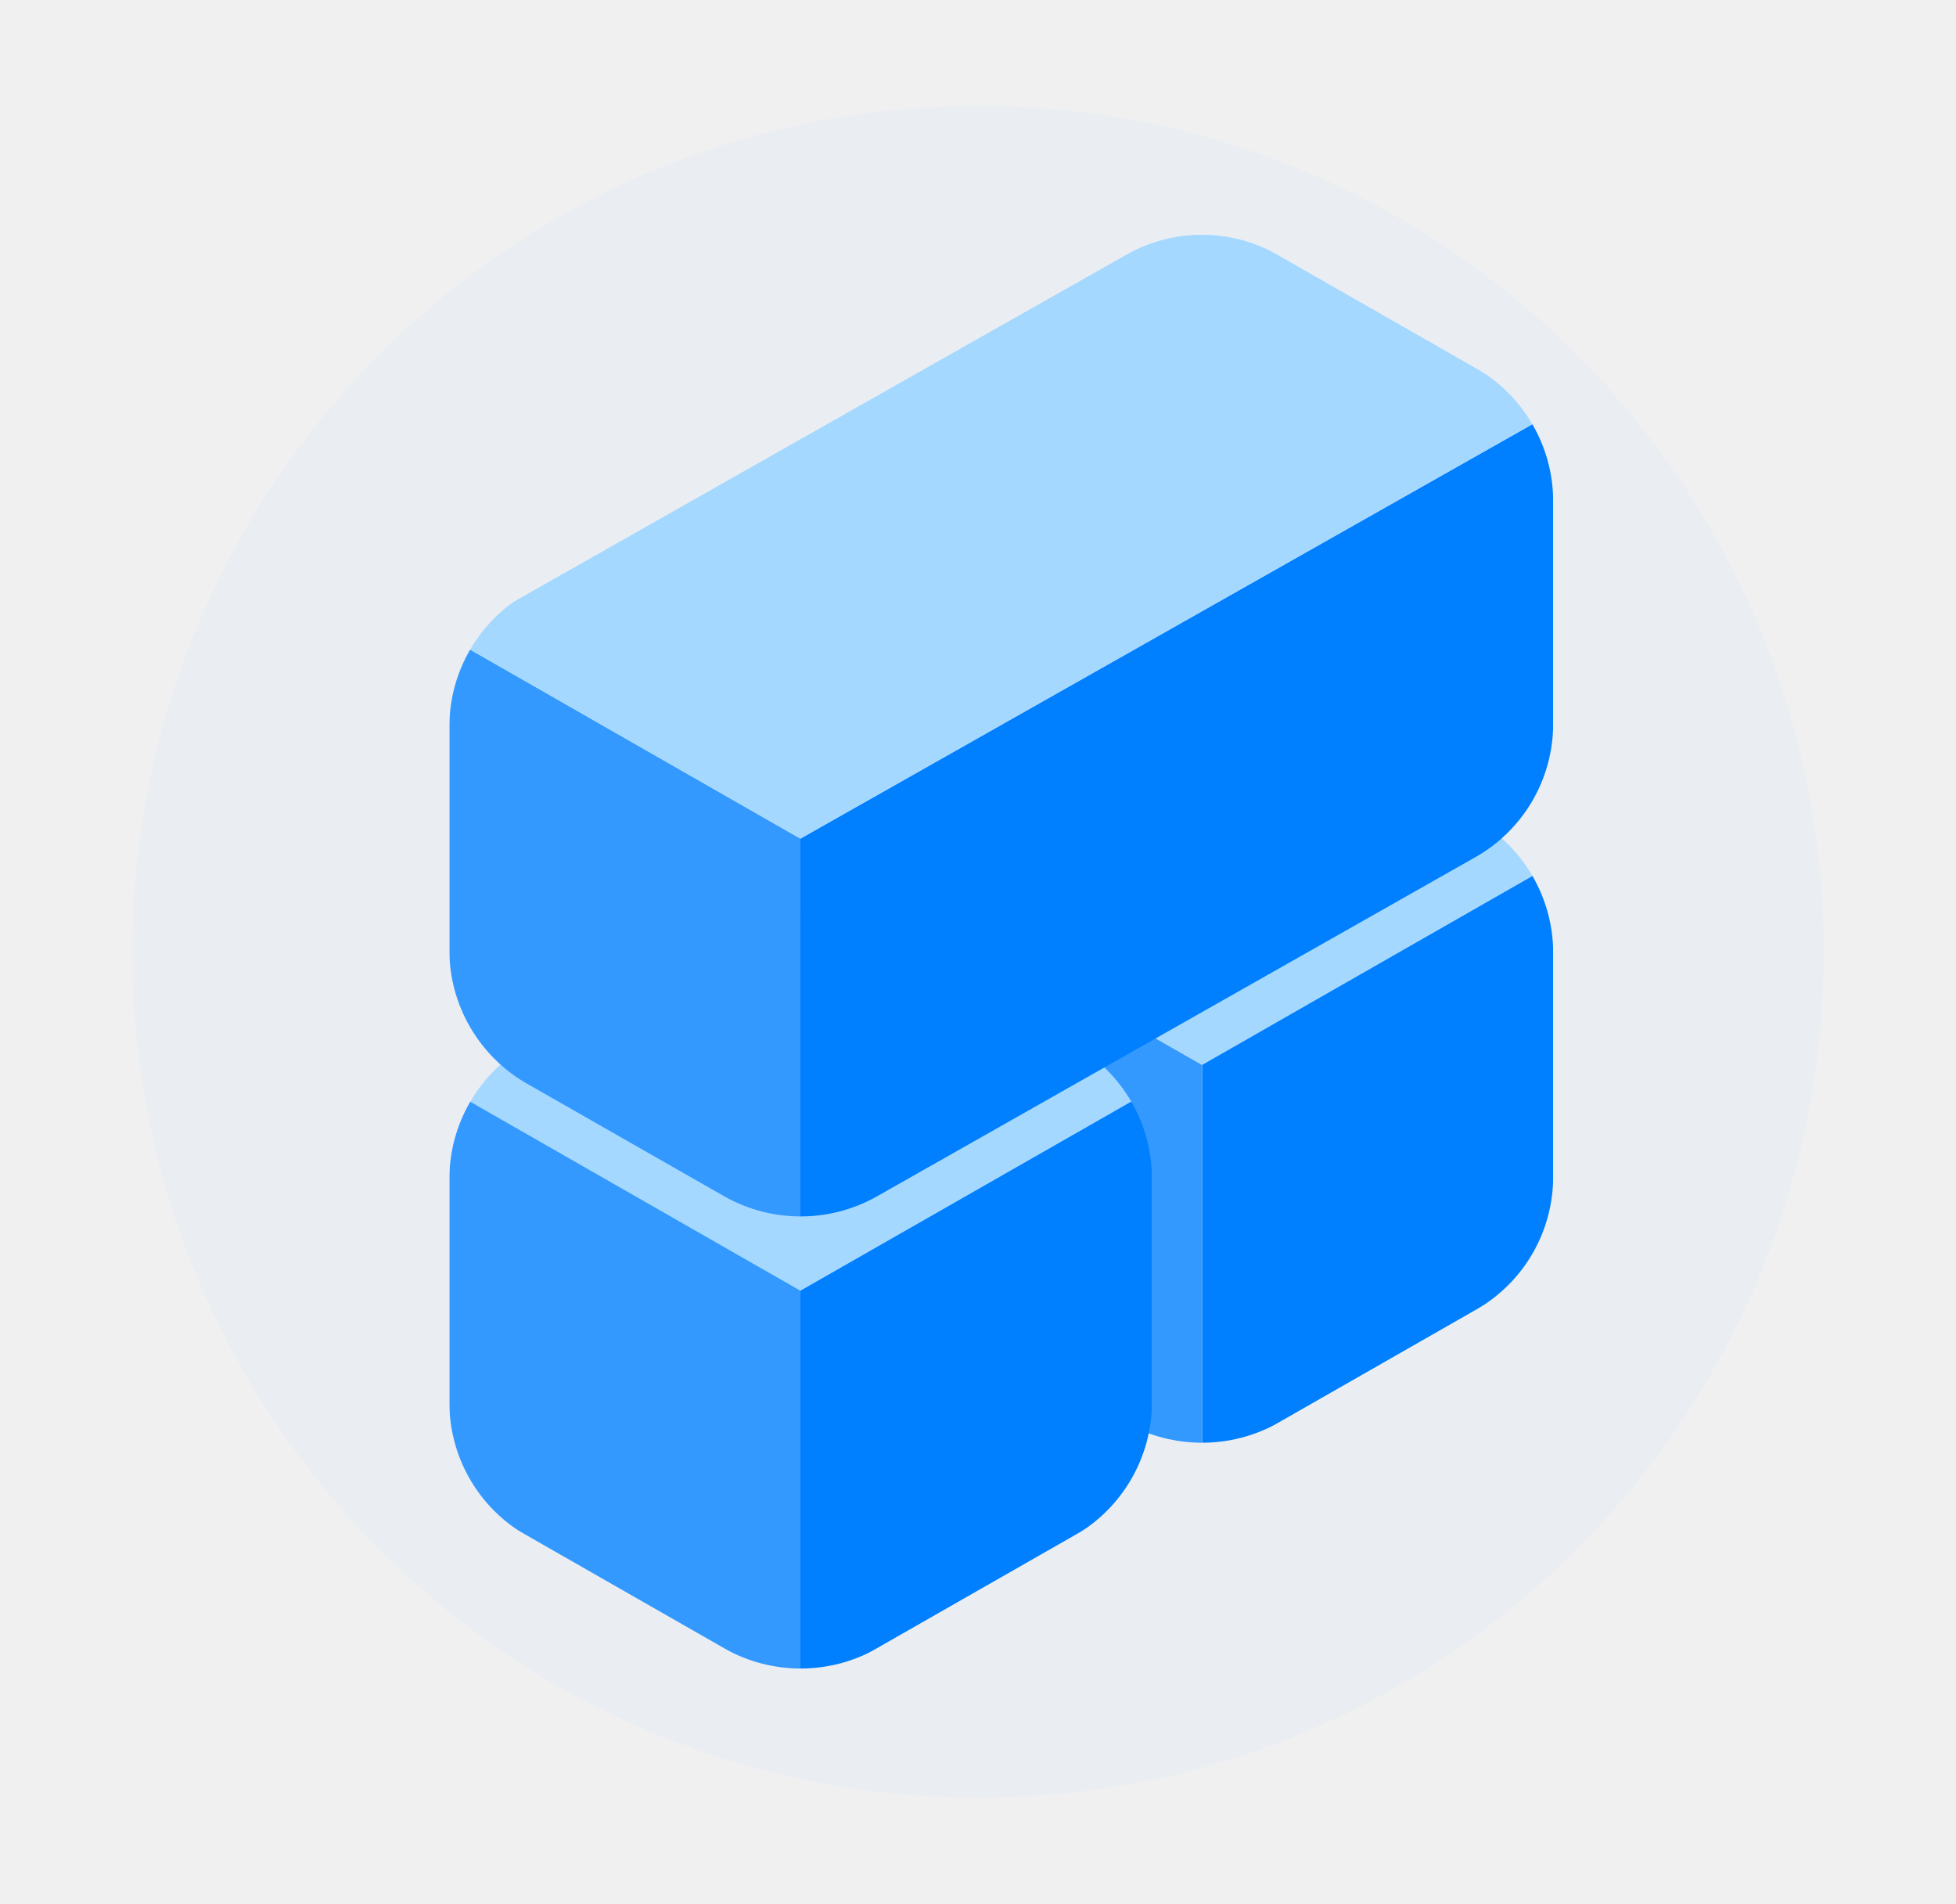
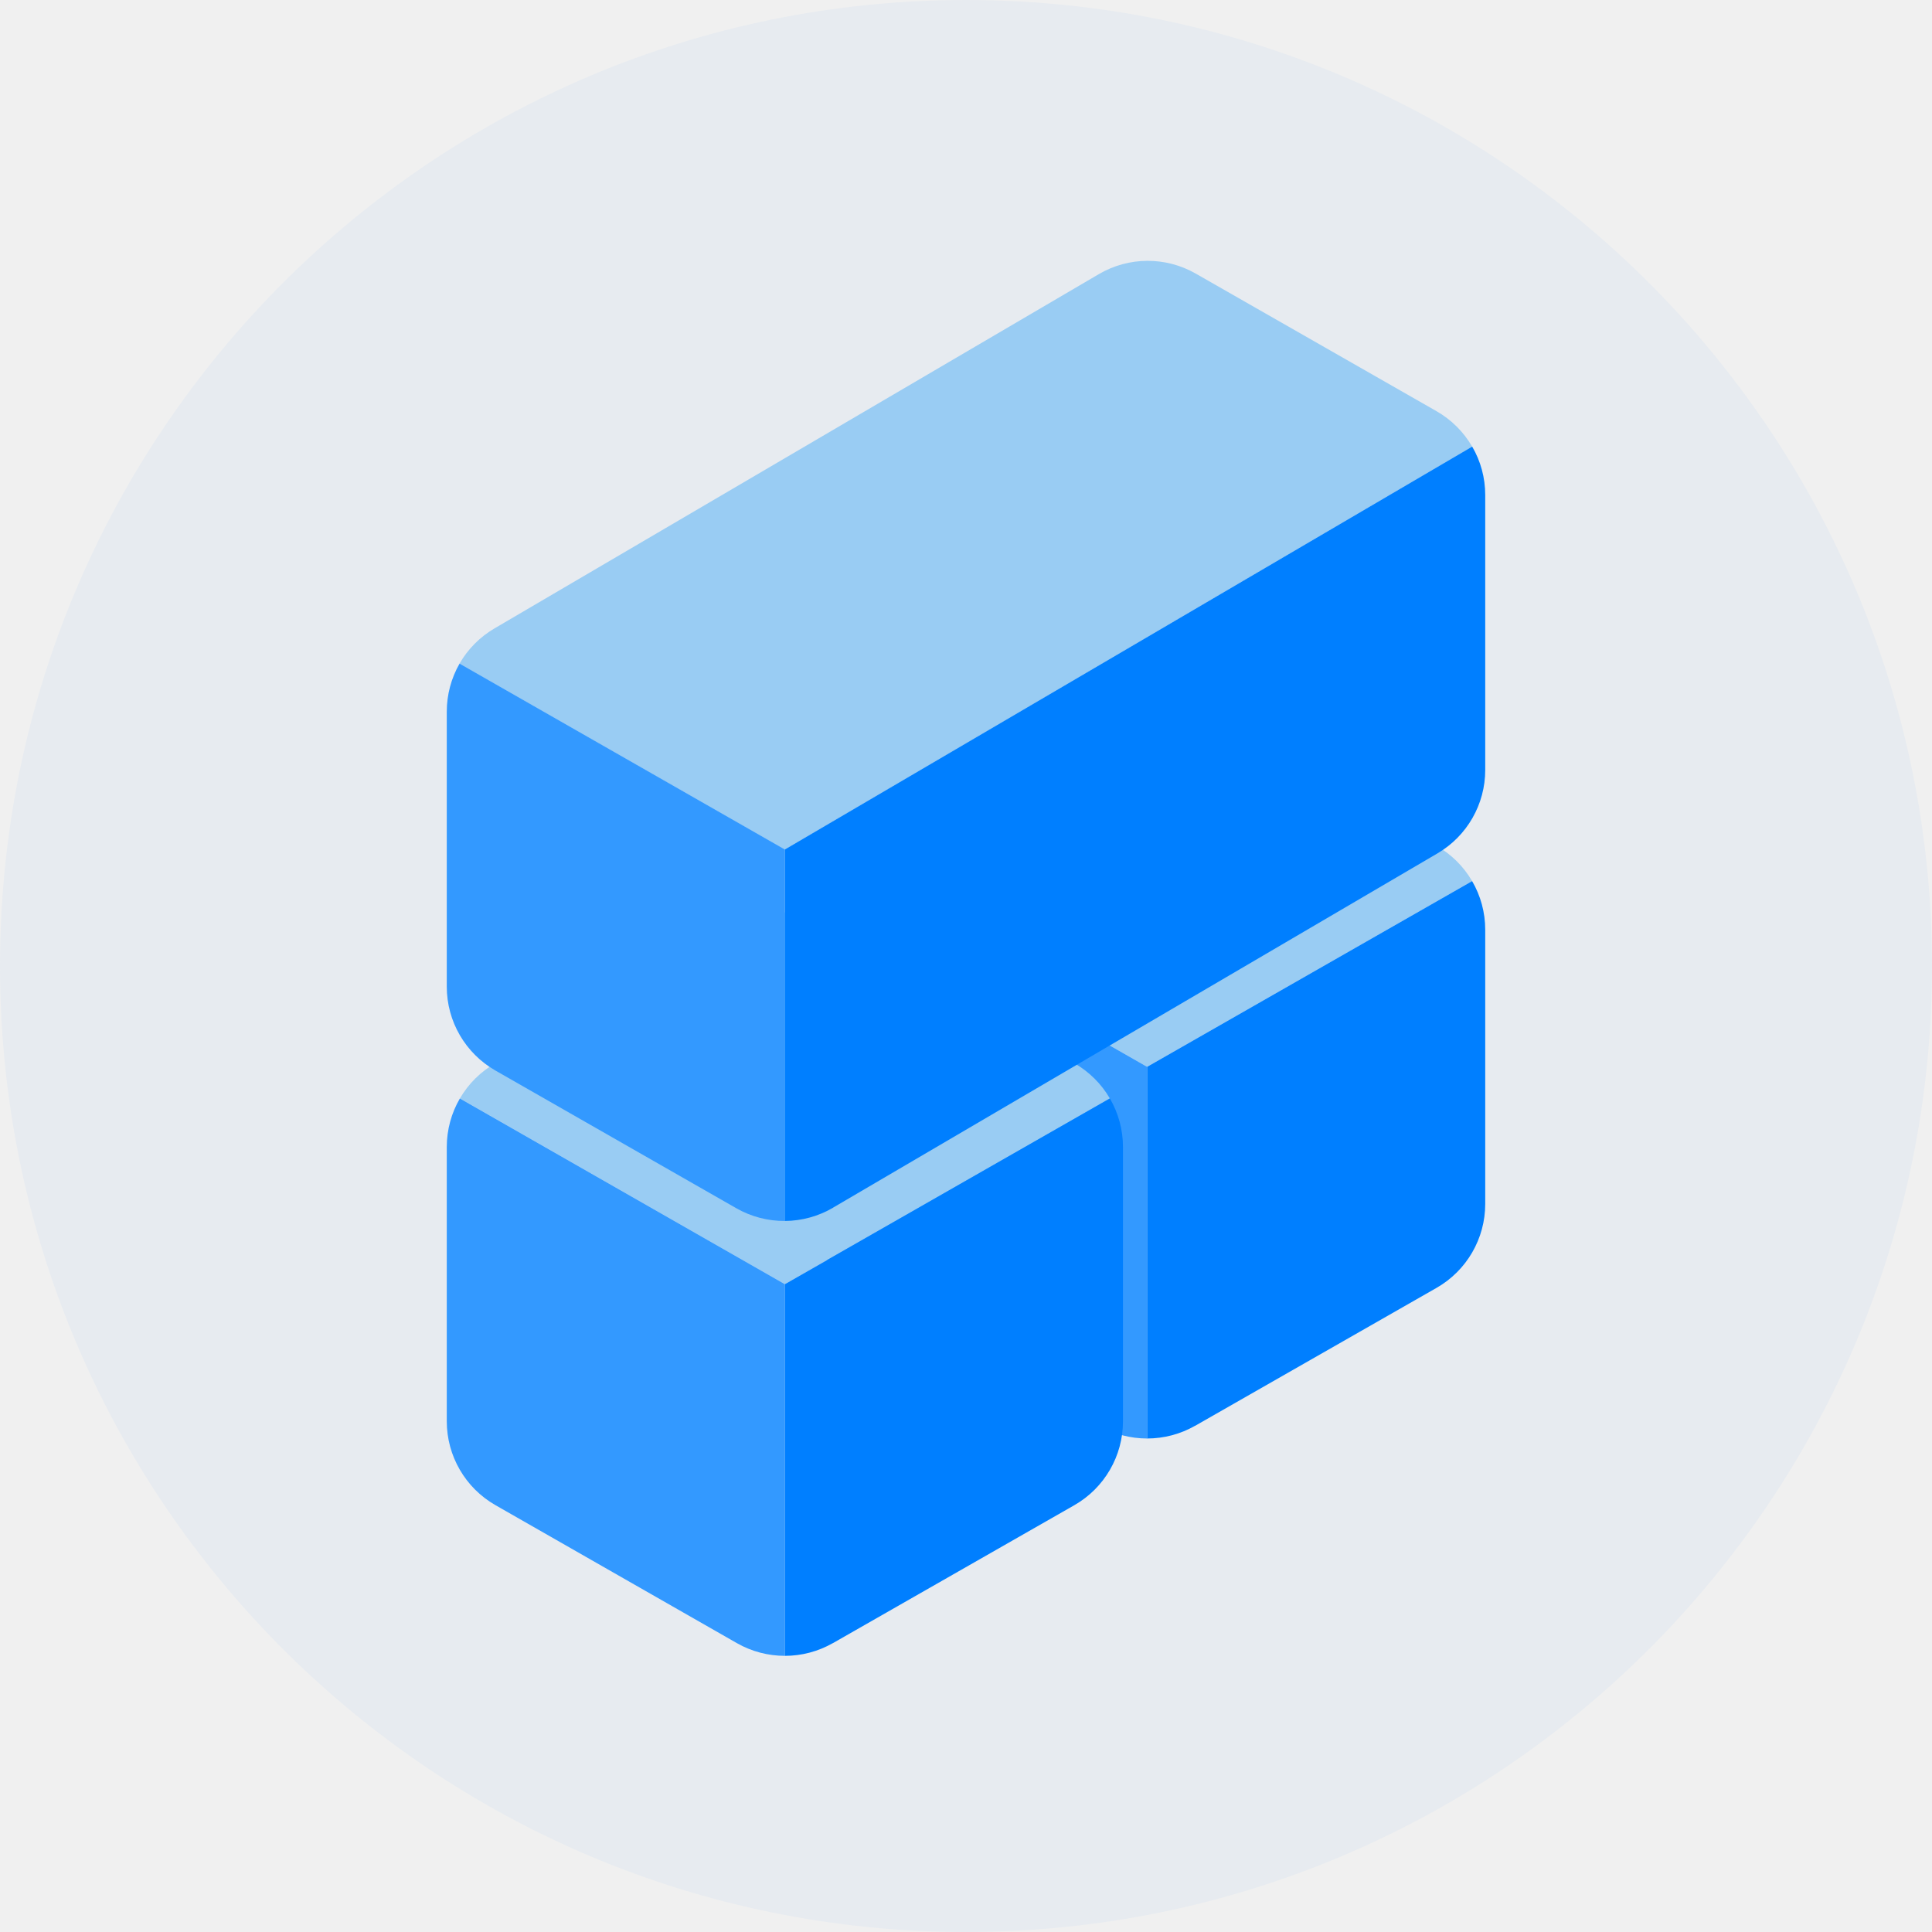
- <svg xmlns="http://www.w3.org/2000/svg" width="37" height="36" fill="none">
-   <circle cx="18.5" cy="18" r="16" fill="#EAEEF3" />
-   <mask id="a" style="mask-type:alpha" maskUnits="userSpaceOnUse" x="16" y="12" width="14" height="16">
-     <path d="M24.18 13.37a2.9 2.9 0 0 0-2.88 0l-3.75 2.13a2.9 2.9 0 0 0-1.46 2.52v4.23c0 1.04.56 2 1.46 2.52l3.75 2.14c.89.5 1.98.5 2.88 0l3.74-2.14a2.9 2.9 0 0 0 1.46-2.52v-4.23c0-1.04-.56-2-1.46-2.52l-3.74-2.13Z" fill="#D7DCE1" />
-   </mask>
-   <g mask="url(#a)">
-     <path d="M22.74 27.73v-7.6l6.64-3.79v7.6l-6.64 3.79Z" fill="#007FFF" />
-     <path d="M16.1 23.93v-7.59l6.64 3.8v7.59l-6.65-3.8Z" fill="#39F" />
-     <path d="m16.1 16.34 6.64-3.8 6.64 3.8-6.64 3.8-6.65-3.8Z" fill="#A5D8FF" />
+ <svg xmlns="http://www.w3.org/2000/svg" width="32" height="32" fill="none">
+   <g clip-path="url(#a)">
+     <circle cx="16" cy="16" r="16" fill="#E7EBF0" />
+     <path fill="#99CCF3" d="M13.617 14.593 19 17.67l5.383-3.076a1.598 1.598 0 0 0-.589-.584l-4-2.286a1.6 1.6 0 0 0-1.587 0l-4 2.285a1.6 1.6 0 0 0-.59.585Z" />
+     <path fill="#39F" d="M13.4 15.398v4.543a1.6 1.6 0 0 0 .806 1.389l4 2.286c.246.14.52.21.794.21V17.67l-5.383-3.076c-.14.24-.217.517-.217.805Z" />
+     <path fill="#007FFF" d="M19.793 23.616a1.6 1.6 0 0 1-.793.21V17.67l5.383-3.076c.14.24.217.517.217.805v4.543a1.6 1.6 0 0 1-.806 1.389l-4.001 2.286Z" />
+     <path fill="#99CCF3" d="M7.617 18.193 13 21.27l5.383-3.076a1.599 1.599 0 0 0-.589-.584l-4-2.286a1.6 1.6 0 0 0-1.587 0l-4 2.285a1.6 1.6 0 0 0-.59.585Z" />
+     <path fill="#39F" d="M7.4 18.998v4.543a1.6 1.6 0 0 0 .806 1.389l4 2.286c.246.14.52.21.794.21V21.27l-5.383-3.076c-.14.24-.217.517-.217.805Z" />
+     <path fill="#007FFF" d="M13.793 27.216a1.6 1.6 0 0 1-.793.21V21.27l5.383-3.076c.14.24.217.517.217.805v4.543a1.6 1.6 0 0 1-.806 1.389l-4.001 2.286Z" />
+     <path fill="#99CCF3" d="M7.612 10.992 13 14.072l11.384-6.674a1.6 1.6 0 0 0-.59-.587l-3.99-2.28a1.6 1.6 0 0 0-1.603.009l-10.01 5.868a1.598 1.598 0 0 0-.58.584Z" />
+     <path fill="#39F" d="M7.4 11.788v4.555a1.6 1.6 0 0 0 .805 1.388l3.992 2.282a1.6 1.6 0 0 0 .803.21V14.07l-5.388-3.079a1.6 1.6 0 0 0-.212.796Z" />
+     <path fill="#007FFF" d="M13.799 20.003a1.6 1.6 0 0 1-.799.22V14.07l11.384-6.673c.14.24.216.515.216.802v4.555a1.6 1.6 0 0 1-.79 1.38l-10.011 5.868Z" />
  </g>
-   <mask id="b" style="mask-type:alpha" maskUnits="userSpaceOnUse" x="8" y="17" width="14" height="15">
-     <path d="M8.5 22.3c0-1.05.56-2 1.46-2.53l3.75-2.14c.89-.5 1.98-.5 2.87 0l3.75 2.14a2.9 2.9 0 0 1 1.46 2.52v4.23c0 1.04-.56 2-1.46 2.52l-3.75 2.14c-.89.5-1.98.5-2.87 0l-3.75-2.14a2.9 2.9 0 0 1-1.46-2.52v-4.23Z" fill="#D7DCE1" />
-   </mask>
-   <g mask="url(#b)">
-     <path d="M15.14 32v-7.6l6.65-3.8v7.6L15.14 32Z" fill="#007FFF" />
-     <path d="M8.5 28.2v-7.6l6.64 3.8V32L8.5 28.2Z" fill="#39F" />
-     <path d="m8.5 20.6 6.64-3.79 6.65 3.8-6.65 3.8-6.64-3.8Z" fill="#A5D8FF" />
-   </g>
-   <mask id="c" style="mask-type:alpha" maskUnits="userSpaceOnUse" x="8" y="4" width="22" height="20">
-     <path d="M24.17 4.82a2.9 2.9 0 0 0-2.87 0L9.97 11.22a2.9 2.9 0 0 0-1.47 2.53v4.22c0 1.04.56 2 1.46 2.52l3.75 2.14c.89.5 1.98.5 2.87 0l11.33-6.42a2.9 2.9 0 0 0 1.47-2.52V9.48c0-1.04-.56-2-1.46-2.52l-3.75-2.14Z" fill="#D7DCE1" />
-   </mask>
-   <g mask="url(#c)">
-     <path d="M15.14 23.46v-7.6L29.38 7.8v7.59l-14.24 8.07Z" fill="#007FFF" />
-     <path d="M8.5 19.66v-7.6l6.64 3.8v7.6l-6.64-3.8Z" fill="#39F" />
-     <path d="M8.5 12.07 22.74 4l6.64 3.8-14.24 8.06-6.64-3.8Z" fill="#A5D8FF" />
-   </g>
+   <defs>
+     <clipPath id="a">
+       <path fill="#fff" d="M0 0h32v32H0z" />
+     </clipPath>
+   </defs>
</svg>
